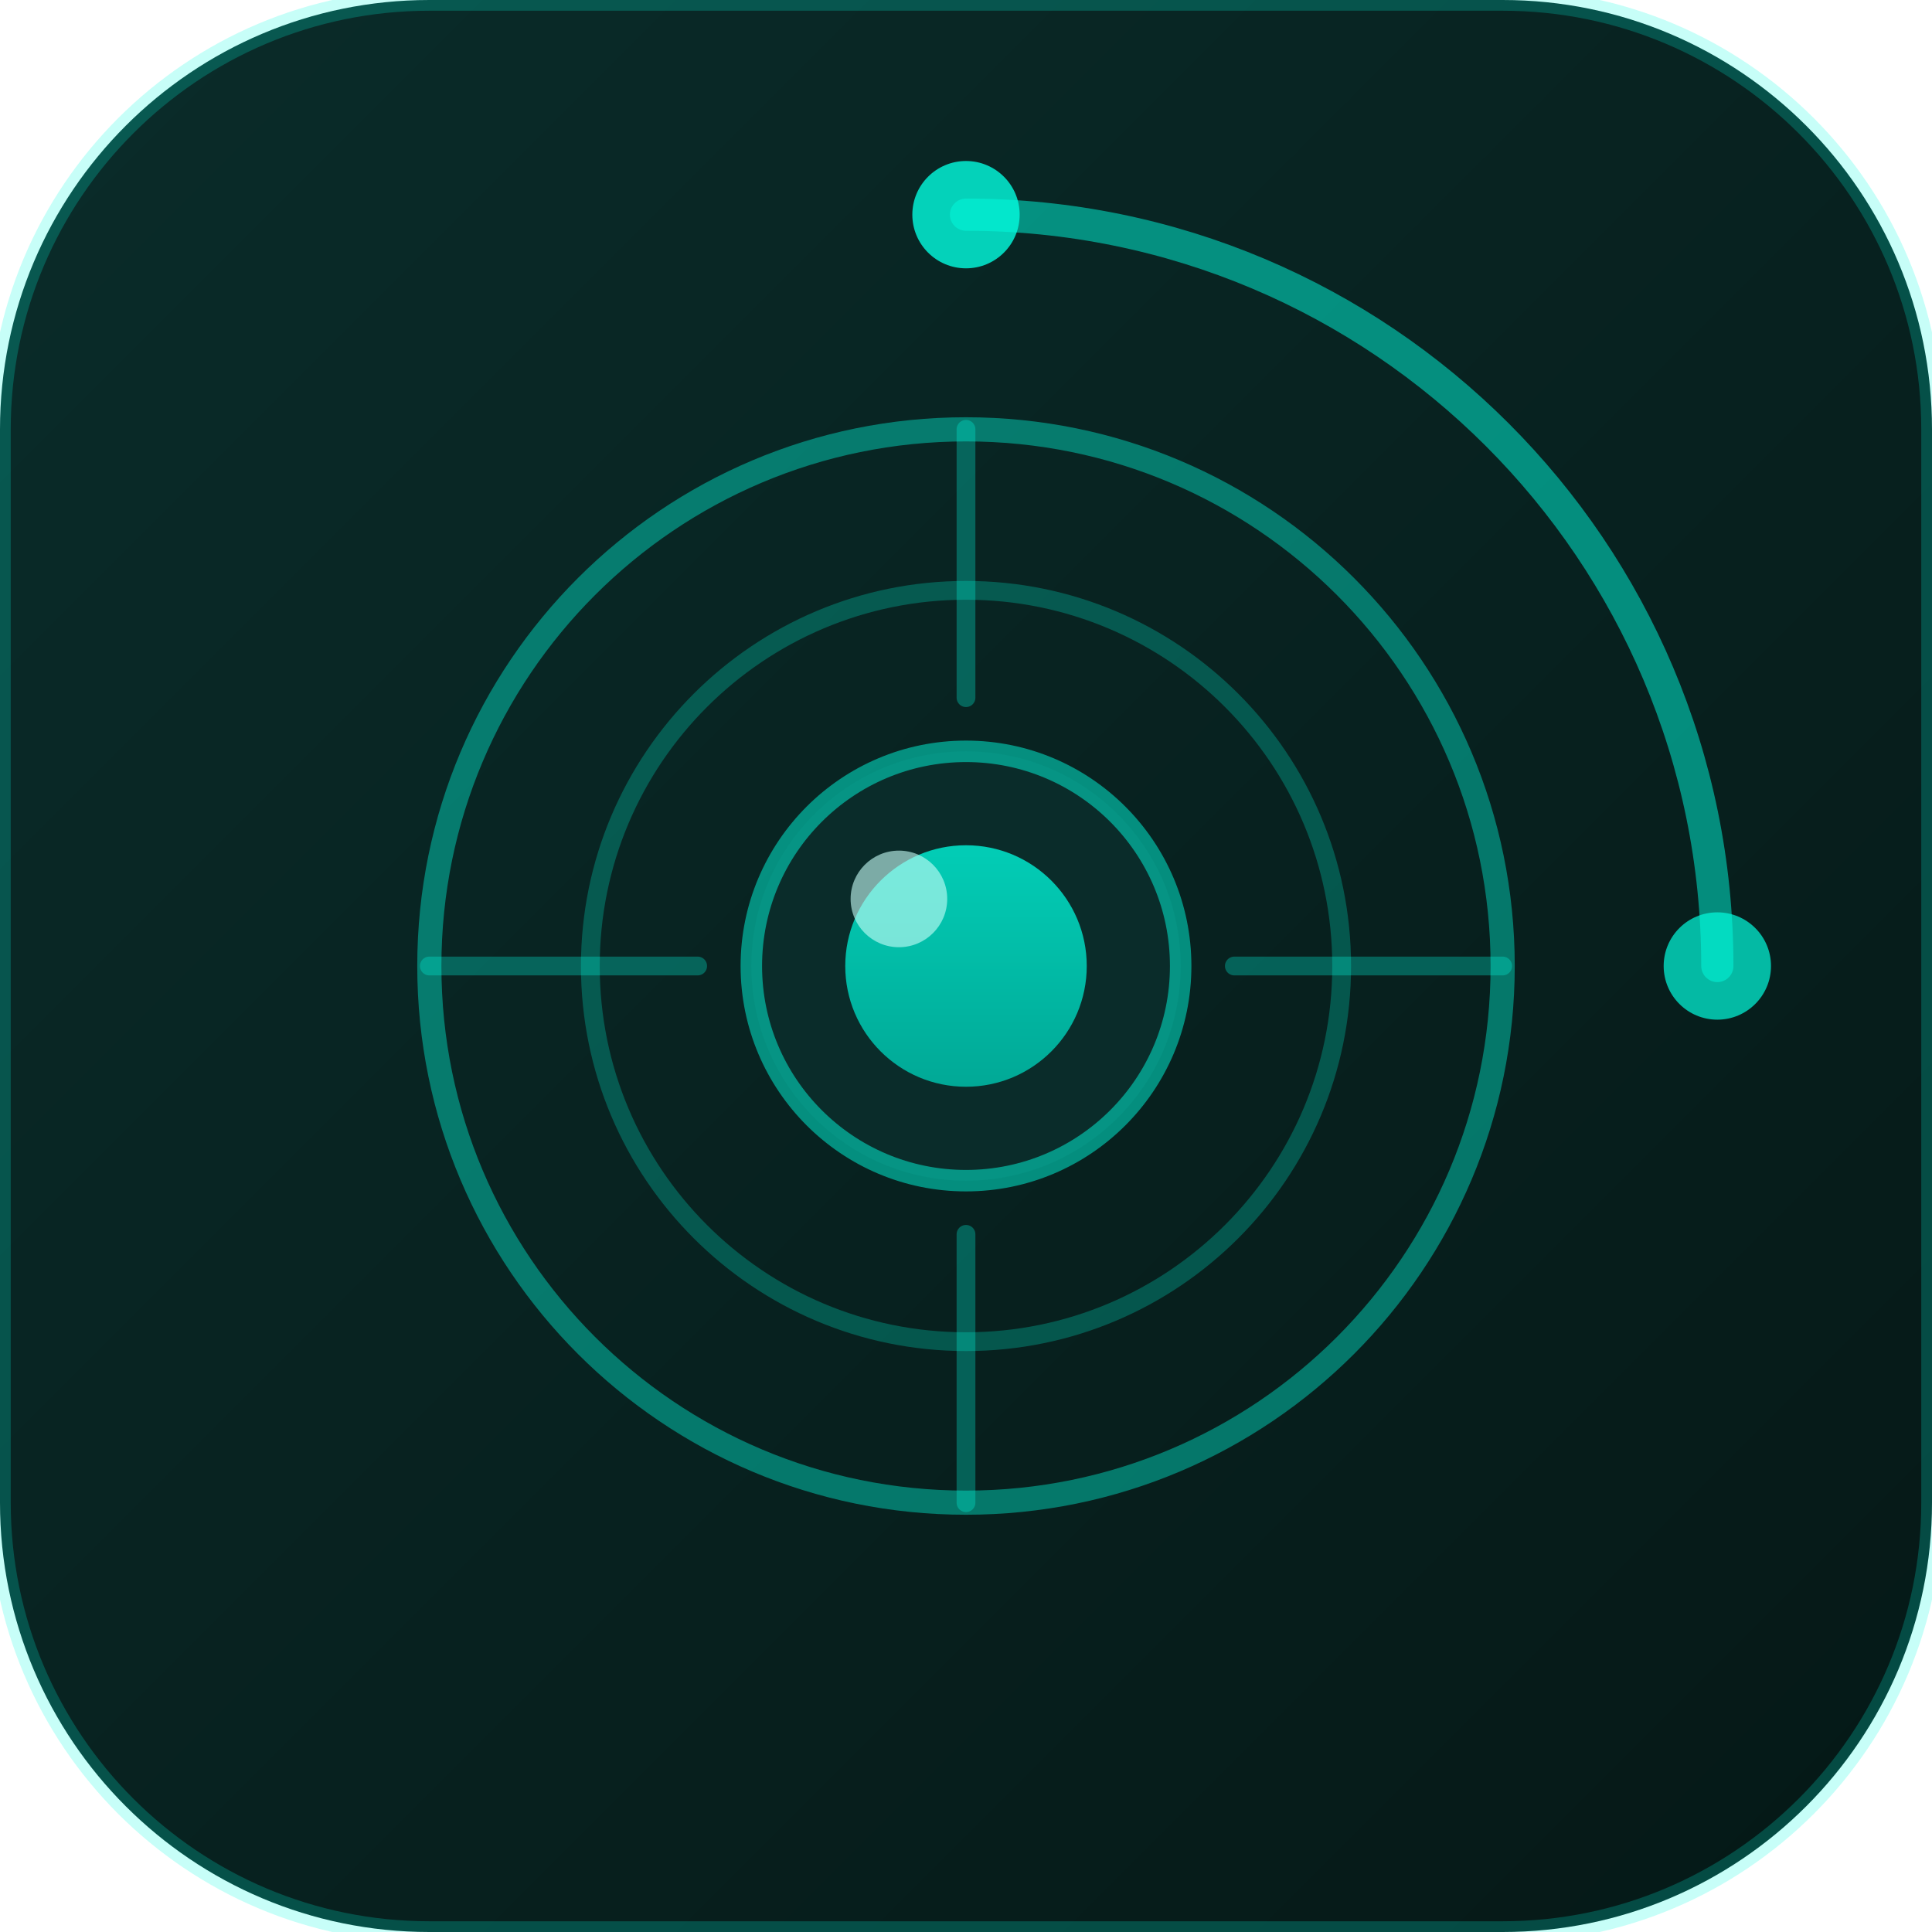
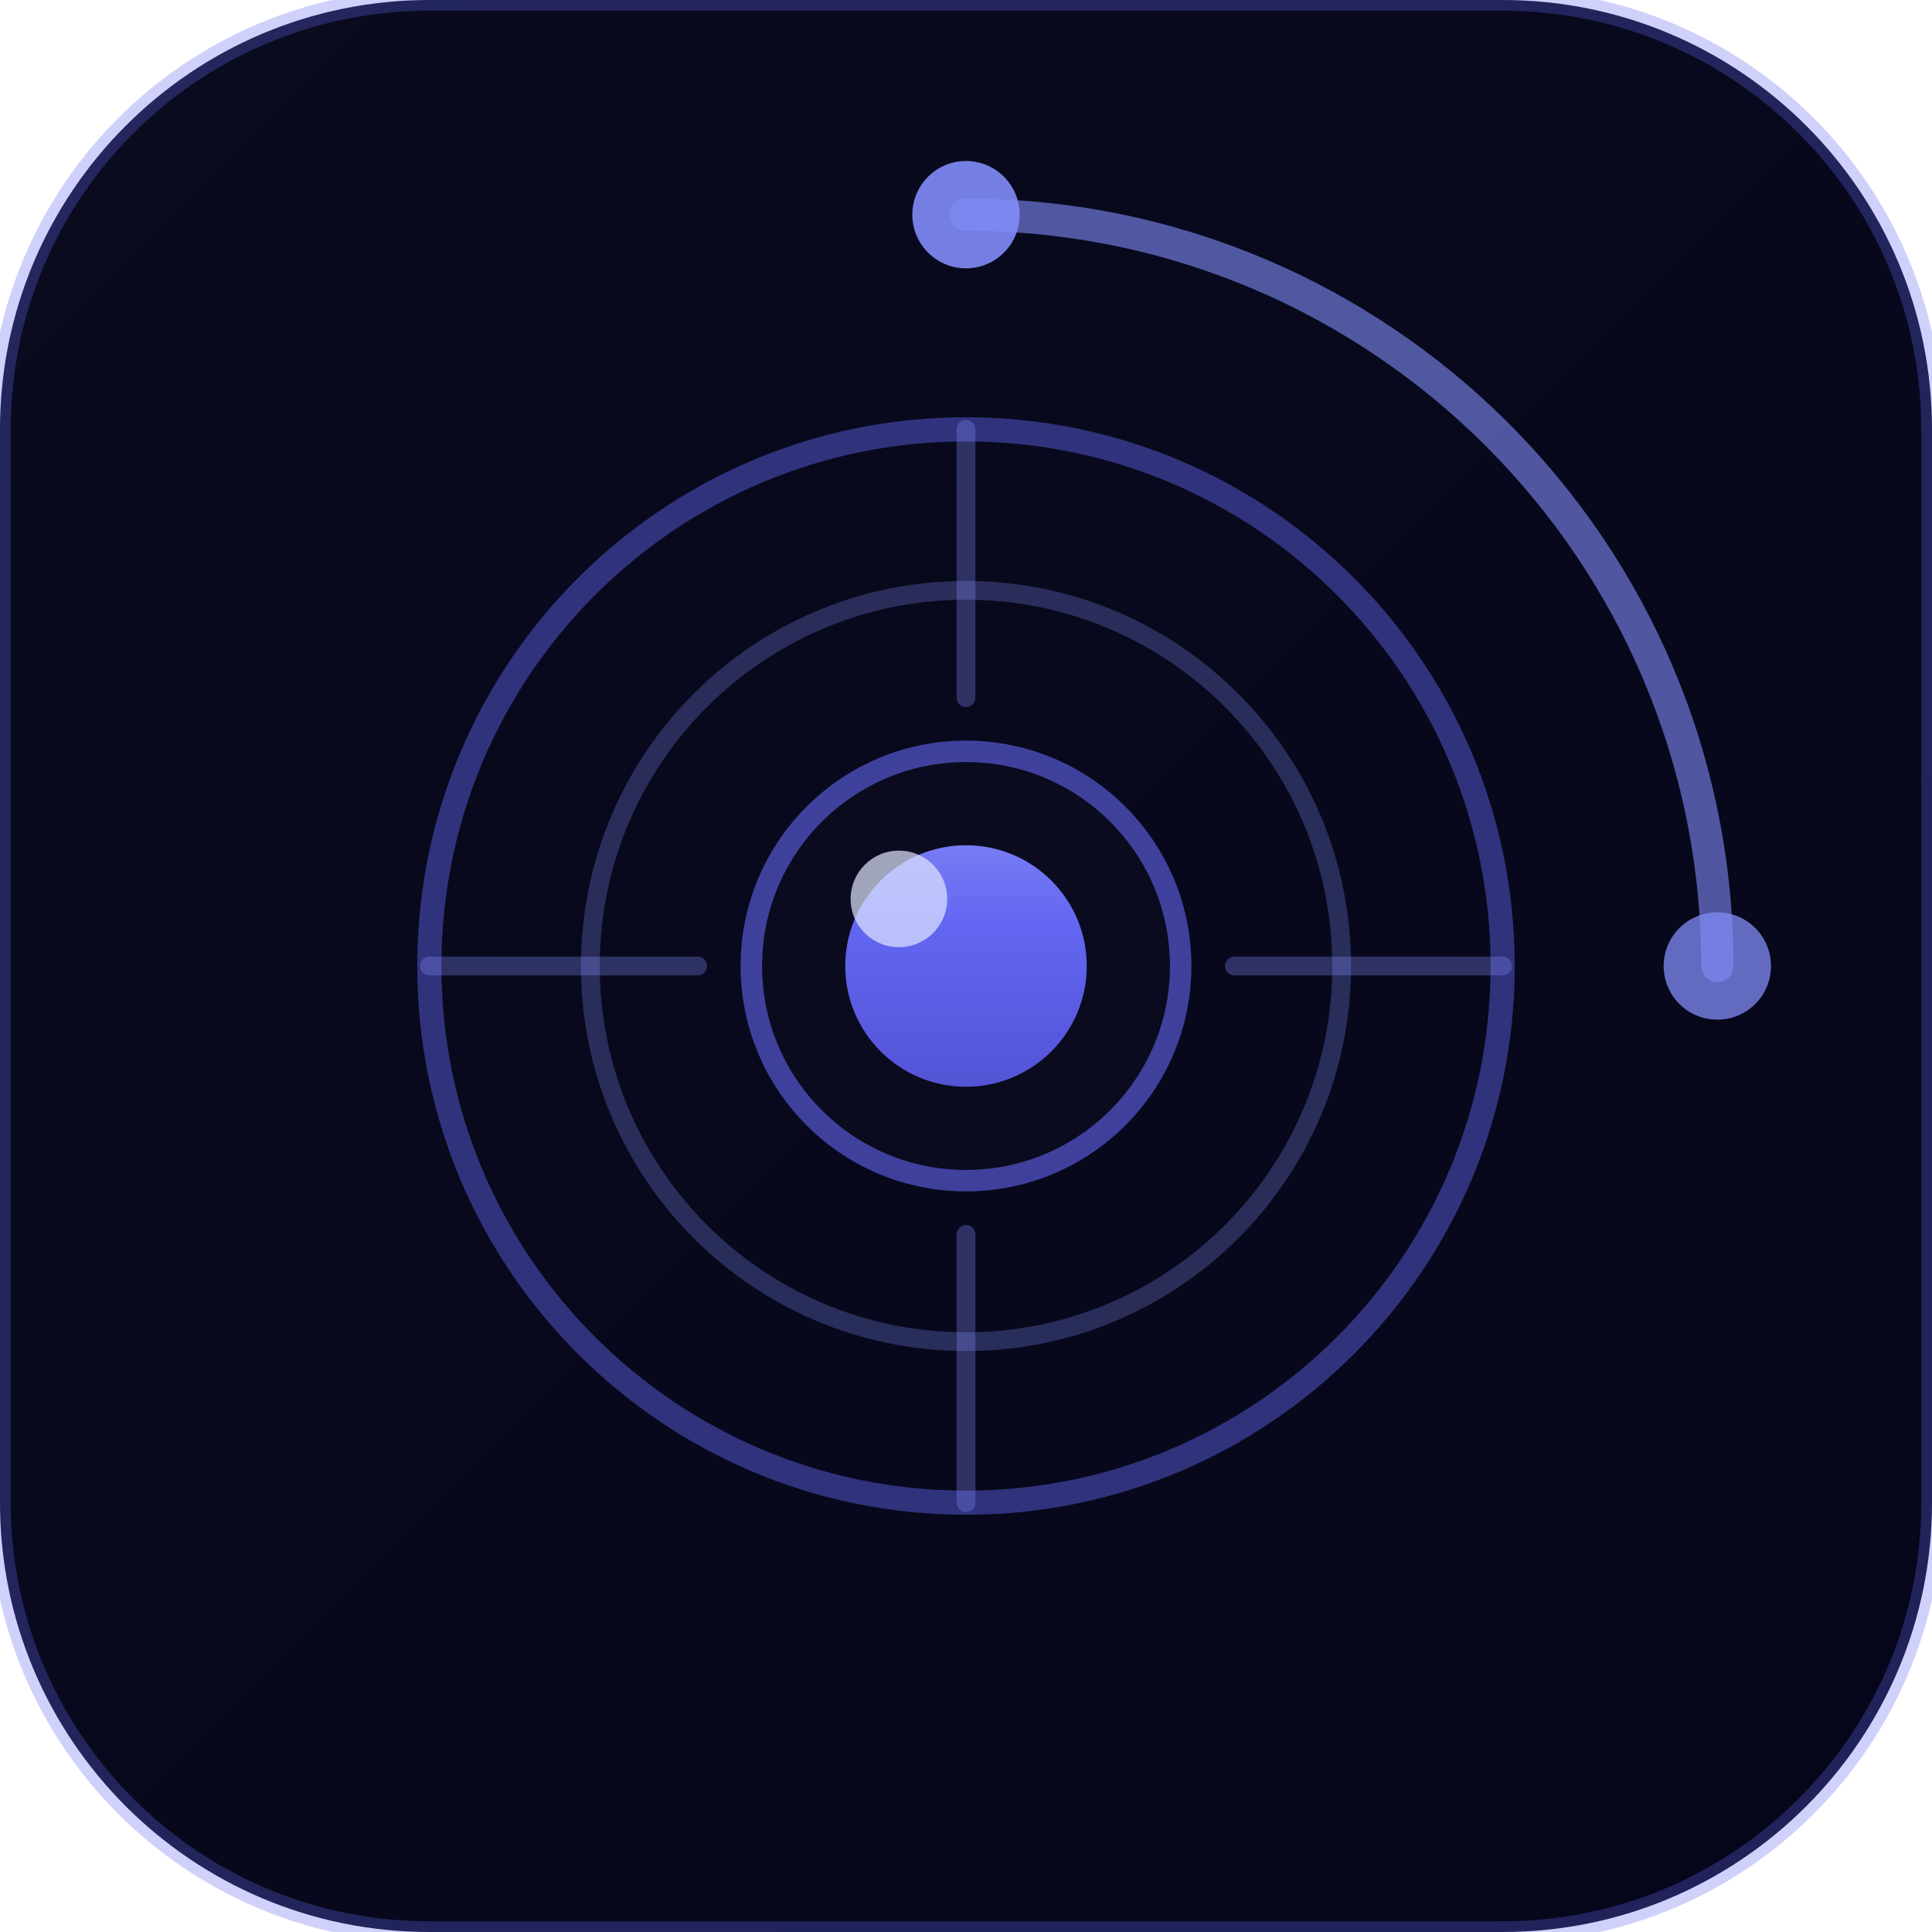
<svg xmlns="http://www.w3.org/2000/svg" width="32" height="32" viewBox="0 0 72 72" fill="none">
  <defs>
    <linearGradient id="bg" x1="0" y1="0" x2="72" y2="72" gradientUnits="userSpaceOnUse">
-       <stop offset="0%" stop-color="#0A2C2A" />
-       <stop offset="100%" stop-color="#051816" />
+       <stop offset="0%" stop-color="#0A0B1E" />
+       <stop offset="100%" stop-color="#05061A" />
    </linearGradient>
    <linearGradient id="iris" x1="36" y1="20" x2="36" y2="52" gradientUnits="userSpaceOnUse">
-       <stop offset="0%" stop-color="#03fcdf" />
-       <stop offset="100%" stop-color="#007A6D" />
+       <stop offset="0%" stop-color="#C7D2FE" />
+       <stop offset="45%" stop-color="#6366F1" />
+       <stop offset="100%" stop-color="#3730A3" />
    </linearGradient>
  </defs>
  <rect width="72" height="72" rx="16" fill="url(#bg)" />
-   <rect width="72" height="72" rx="16" fill="none" stroke="#03fcdf" stroke-width=".8" stroke-opacity=".22" />
-   <circle cx="36" cy="8" r="2" fill="#03fcdf" fill-opacity=".8" />
-   <circle cx="64" cy="36" r="2" fill="#03fcdf" fill-opacity=".7" />
-   <path d="M36 8 A28 28 0 0 1 64 36" fill="none" stroke="#03fcdf" stroke-width="1.2" stroke-linecap="round" stroke-opacity=".5" />
-   <circle cx="36" cy="36" r="20" fill="none" stroke="#03fcdf" stroke-width=".9" stroke-opacity=".4" />
-   <circle cx="36" cy="36" r="14" fill="none" stroke="#03fcdf" stroke-width=".7" stroke-opacity=".25" />
-   <circle cx="36" cy="36" r="8" fill="#0A2C2A" stroke="#03fcdf" stroke-width=".8" stroke-opacity=".5" />
+   <rect width="72" height="72" rx="16" fill="none" stroke="#6366F1" stroke-width=".8" stroke-opacity=".3" />
+   <circle cx="36" cy="8" r="2" fill="#818CF8" fill-opacity=".9" />
+   <circle cx="64" cy="36" r="2" fill="#818CF8" fill-opacity=".75" />
+   <path d="M36 8 A28 28 0 0 1 64 36" fill="none" stroke="#818CF8" stroke-width="1.2" stroke-linecap="round" stroke-opacity=".6" />
+   <circle cx="36" cy="36" r="20" fill="none" stroke="#6366F1" stroke-width=".9" stroke-opacity=".45" />
+   <circle cx="36" cy="36" r="14" fill="none" stroke="#818CF8" stroke-width=".7" stroke-opacity=".28" />
+   <circle cx="36" cy="36" r="8" fill="#0A0B1E" stroke="#6366F1" stroke-width=".8" stroke-opacity=".6" />
  <circle cx="36" cy="36" r="4.5" fill="url(#iris)" />
-   <circle cx="33.5" cy="33.5" r="1.8" fill="#C8FFF8" fill-opacity=".6" />
-   <line x1="36" y1="16" x2="36" y2="26" stroke="#03fcdf" stroke-width=".7" stroke-opacity=".3" stroke-linecap="round" />
-   <line x1="36" y1="46" x2="36" y2="56" stroke="#03fcdf" stroke-width=".7" stroke-opacity=".3" stroke-linecap="round" />
-   <line x1="16" y1="36" x2="26" y2="36" stroke="#03fcdf" stroke-width=".7" stroke-opacity=".3" stroke-linecap="round" />
-   <line x1="46" y1="36" x2="56" y2="36" stroke="#03fcdf" stroke-width=".7" stroke-opacity=".3" stroke-linecap="round" />
+   <circle cx="33.5" cy="33.5" r="1.8" fill="#E0E7FF" fill-opacity=".7" />
+   <line x1="36" y1="16" x2="36" y2="26" stroke="#818CF8" stroke-width=".7" stroke-opacity=".32" stroke-linecap="round" />
+   <line x1="36" y1="46" x2="36" y2="56" stroke="#818CF8" stroke-width=".7" stroke-opacity=".32" stroke-linecap="round" />
+   <line x1="16" y1="36" x2="26" y2="36" stroke="#818CF8" stroke-width=".7" stroke-opacity=".32" stroke-linecap="round" />
+   <line x1="46" y1="36" x2="56" y2="36" stroke="#818CF8" stroke-width=".7" stroke-opacity=".32" stroke-linecap="round" />
</svg>
